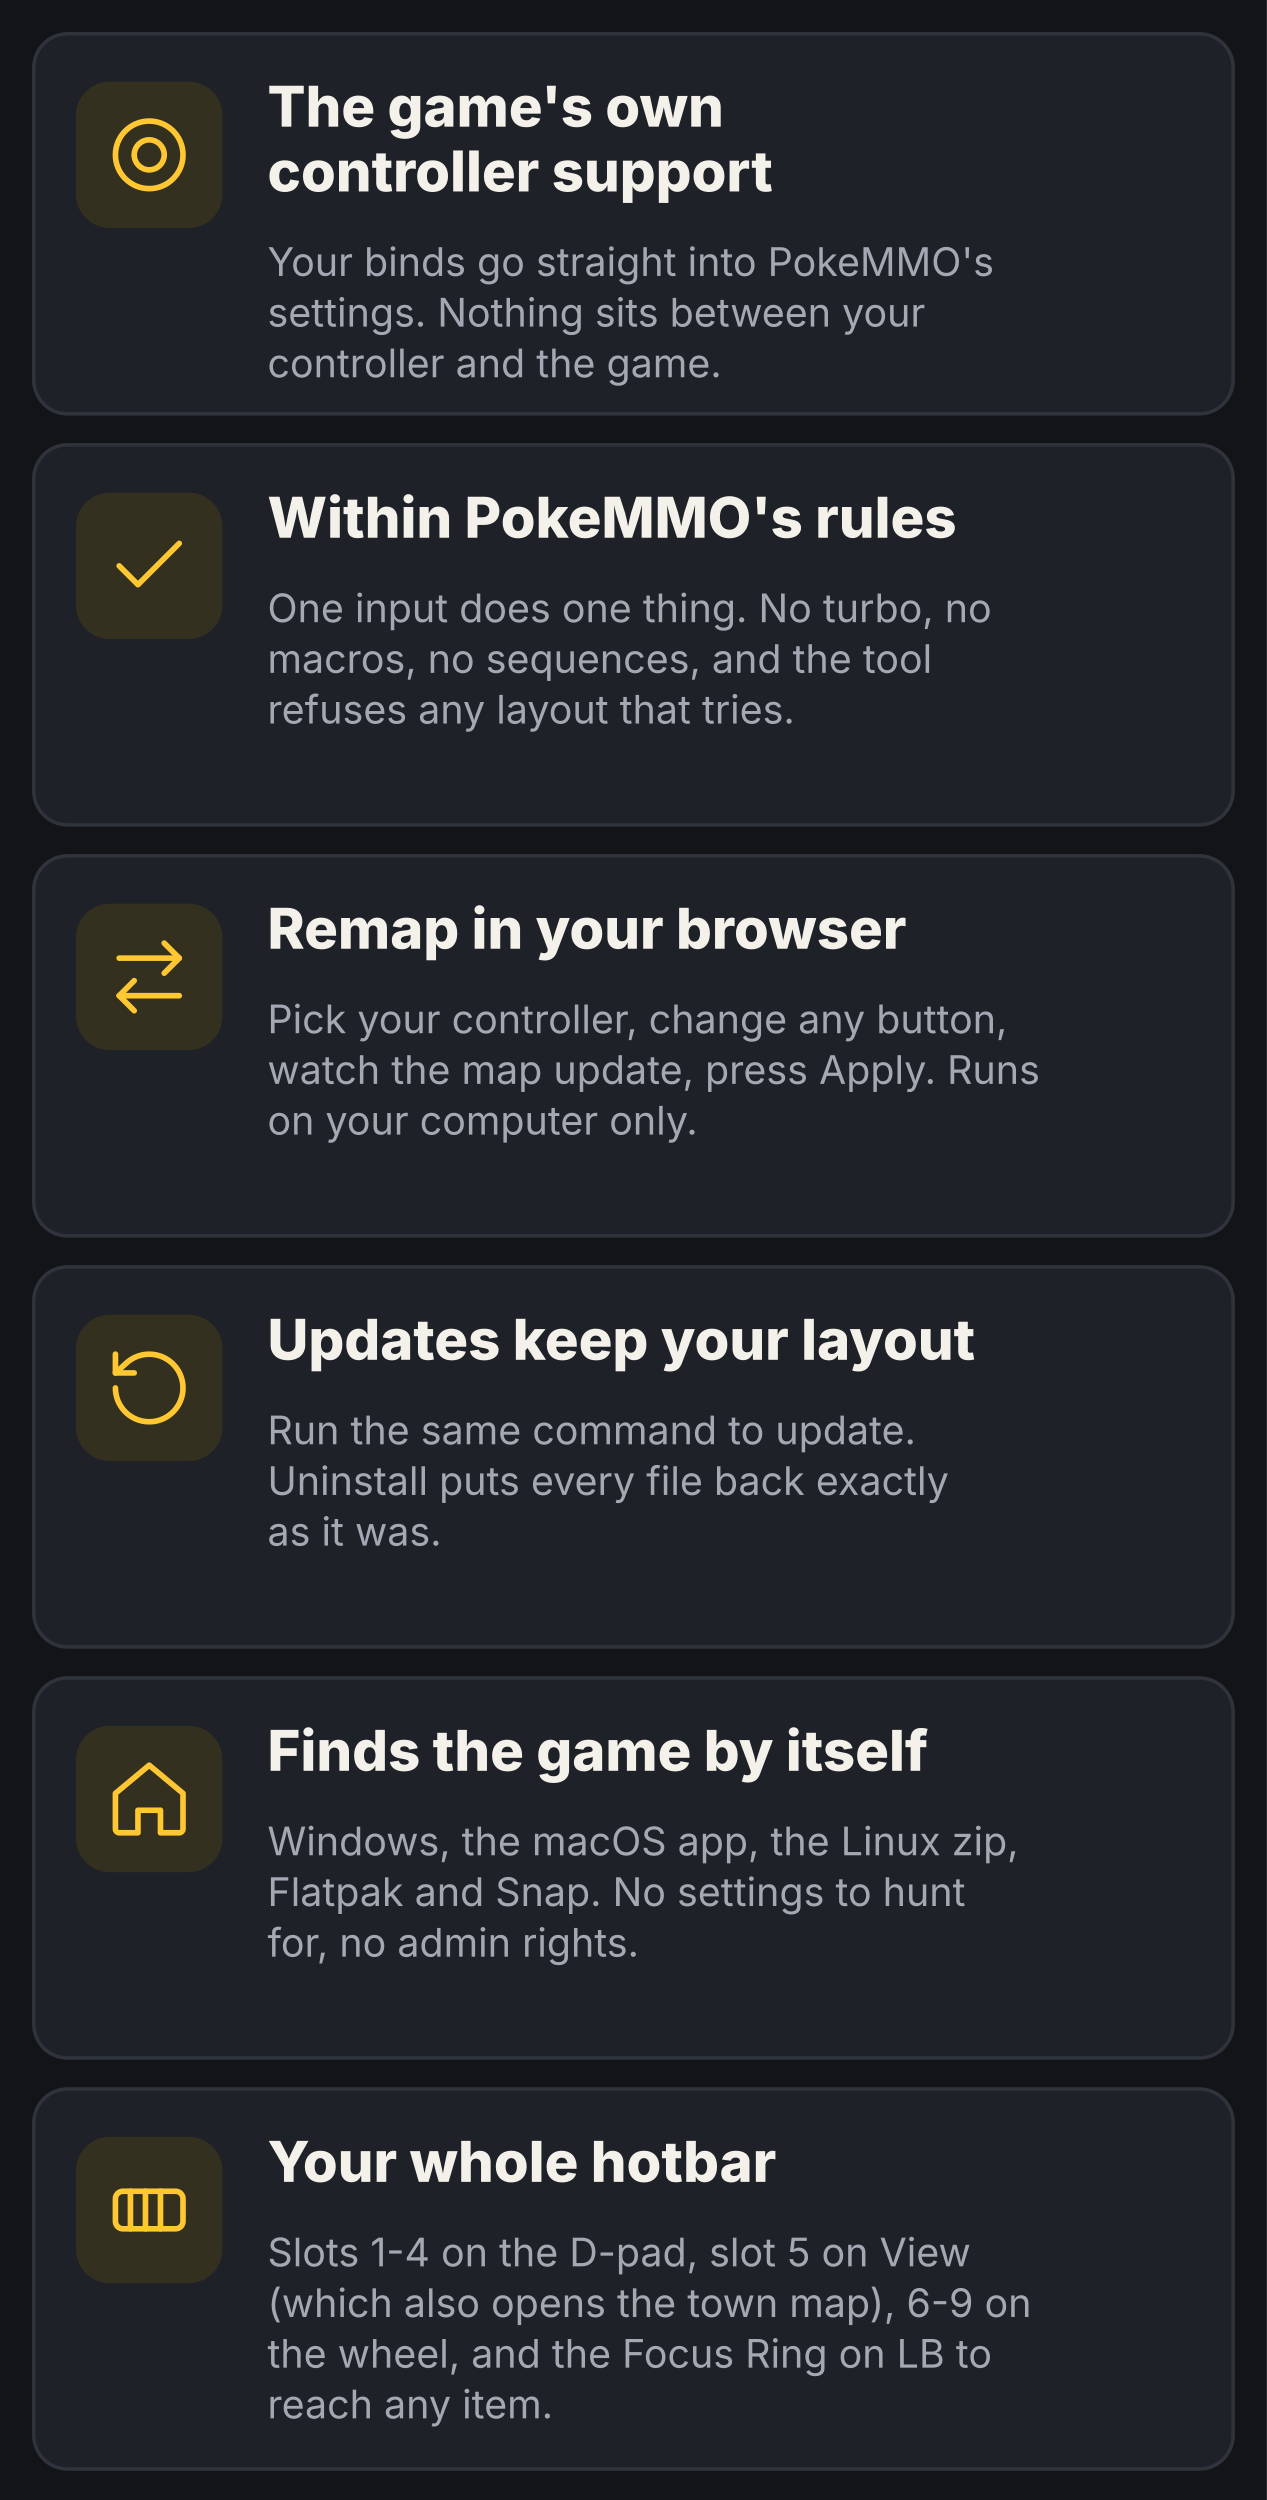
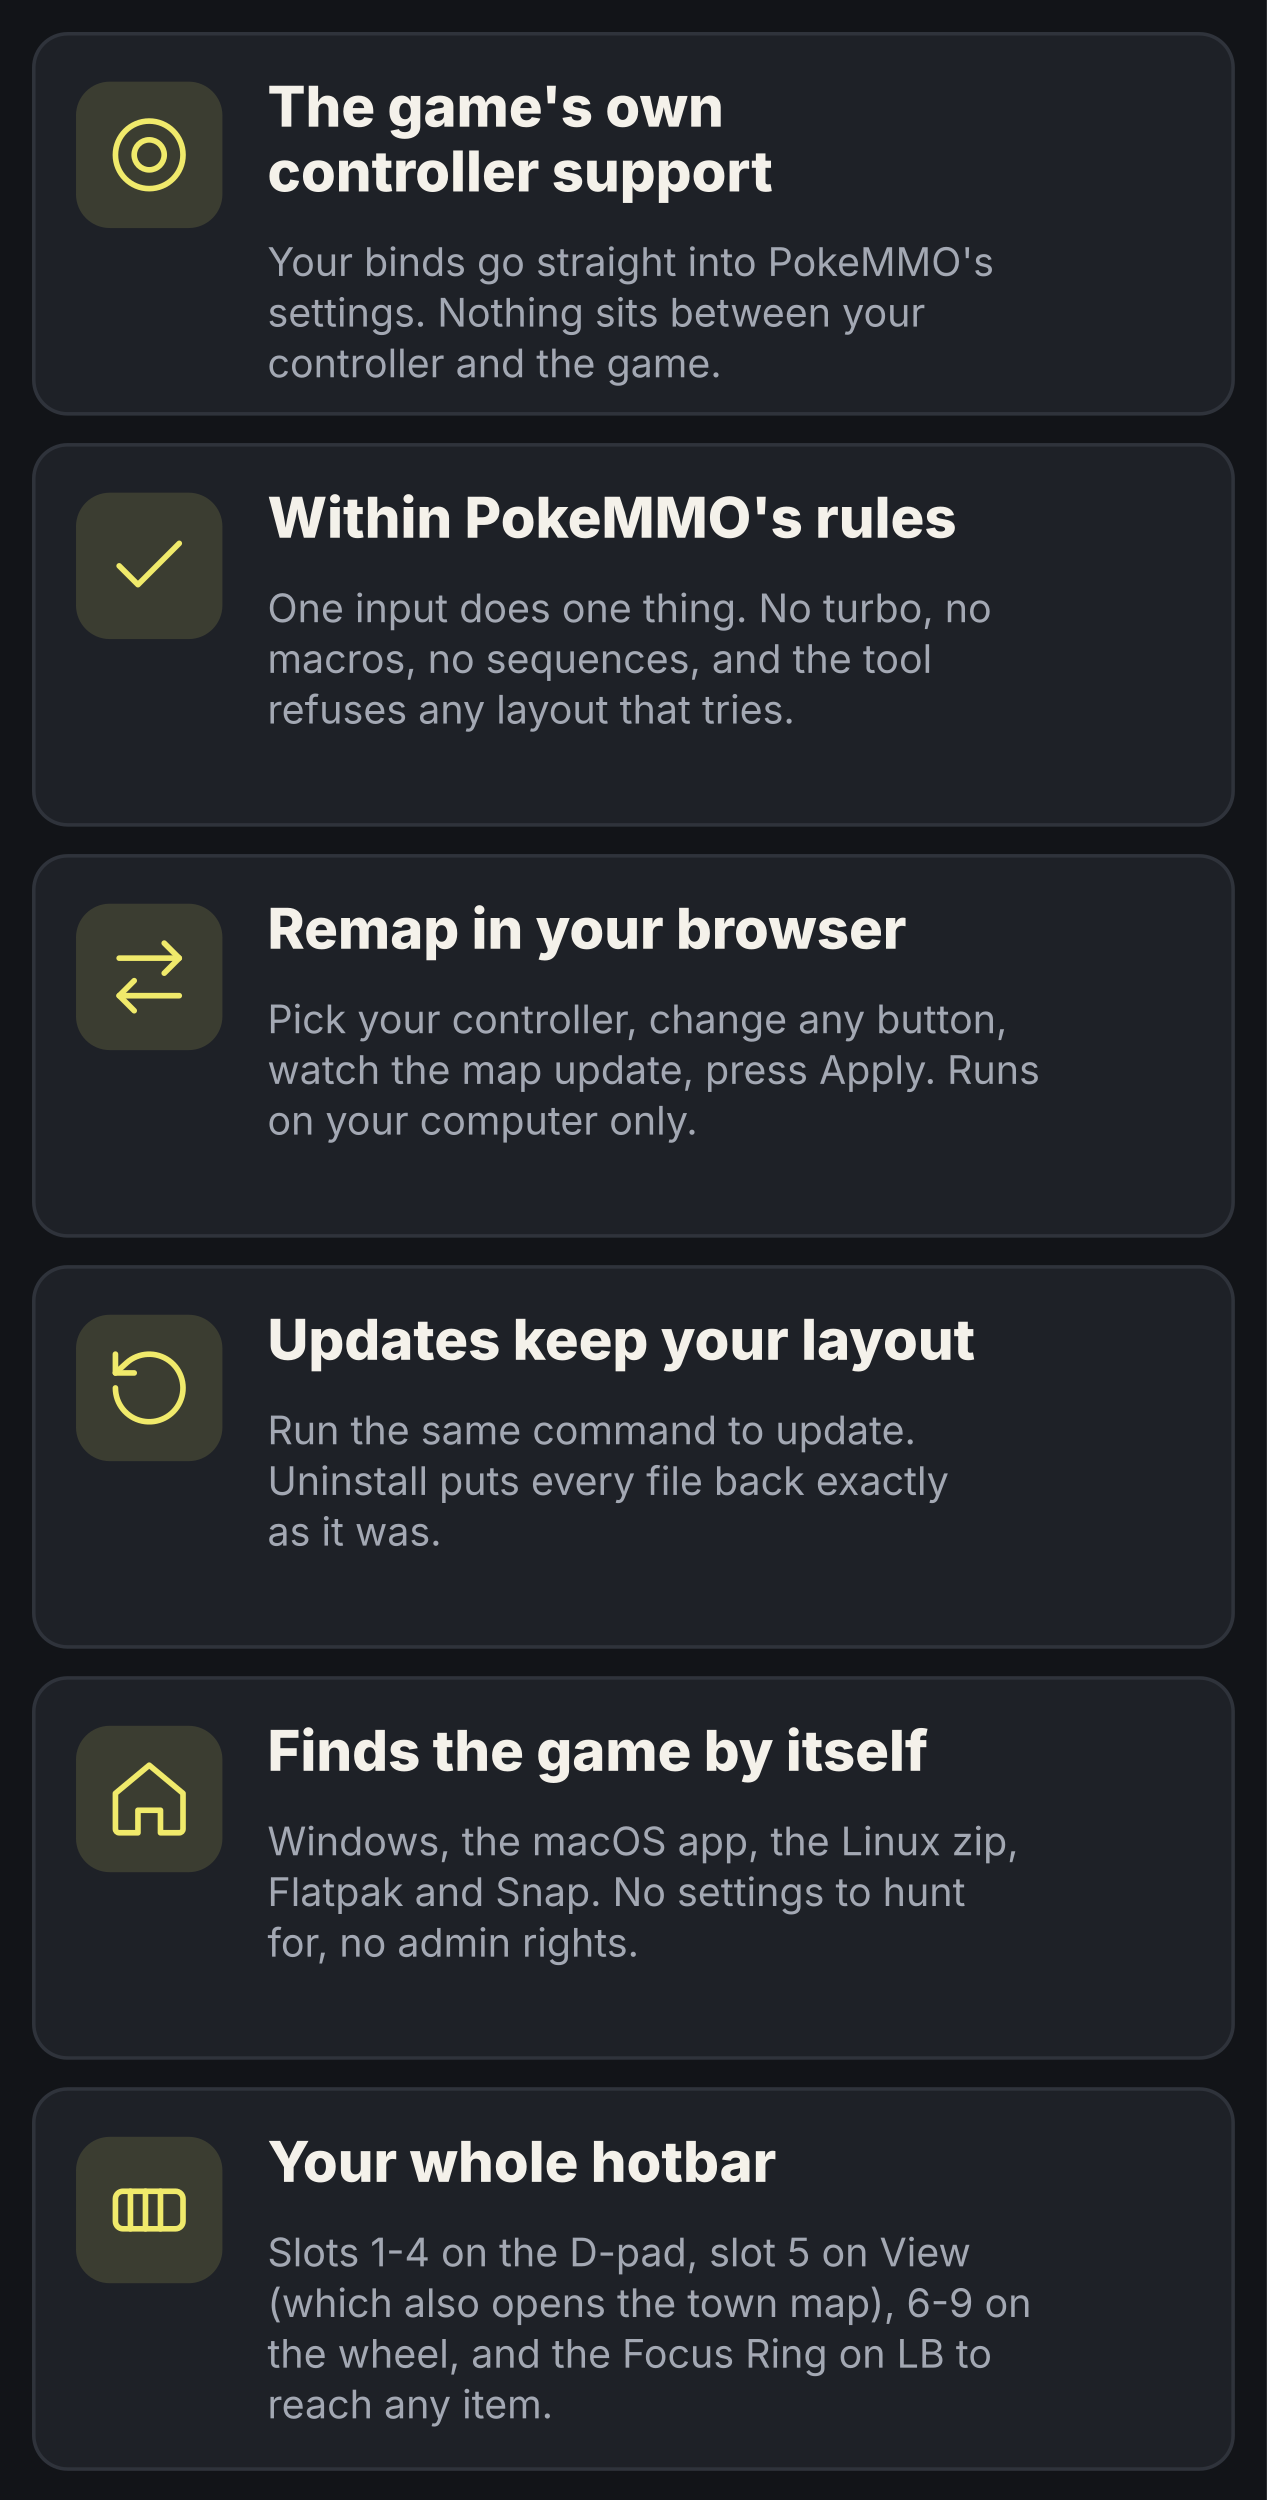
<svg xmlns="http://www.w3.org/2000/svg" viewBox="0 0 900 1776" width="900" height="1776" role="img" aria-labelledby="t d" font-family="'Bricolage Grotesque','Geist','Segoe UI Variable Display','Segoe UI',Inter,'SF Pro Display',-apple-system,'Helvetica Neue',Arial,sans-serif">
  <rect width="900" height="1776" fill="#121418" />
  <rect x="24" y="24" width="852" height="270" rx="24" fill="#1e2127" stroke="#2f333b" stroke-width="2.5" />
-   <rect x="54" y="58" width="104" height="104" rx="24" fill="#34301f" />
-   <g transform="translate(74,78) scale(2.667)" fill="none" stroke="#ffc833" stroke-width="1.5" stroke-linecap="round" stroke-linejoin="round">
+   <rect x="54" y="58" width="104" height="104" rx="24" fill="#3b3d31" />
+   <g transform="translate(74,78) scale(2.667)" fill="none" stroke="#f0ea6b" stroke-width="1.5" stroke-linecap="round" stroke-linejoin="round">
    <path d="M12 3a9 9 0 1 0 0 18 9 9 0 0 0 0-18Z" />
    <path d="M12 8a4 4 0 1 0 0 8 4 4 0 0 0 0-8Z" />
  </g>
  <text x="190" y="90" font-size="40" font-weight="800" fill="#f4f1ea" text-anchor="start">The game's own</text>
  <text x="190" y="136" font-size="40" font-weight="800" fill="#f4f1ea" text-anchor="start">controller support</text>
  <text x="190" y="196" font-size="28" font-weight="400" fill="#a3a8b3" text-anchor="start">Your binds go straight into PokeMMO's</text>
  <text x="190" y="232" font-size="28" font-weight="400" fill="#a3a8b3" text-anchor="start">settings. Nothing sits between your</text>
  <text x="190" y="268" font-size="28" font-weight="400" fill="#a3a8b3" text-anchor="start">controller and the game.</text>
  <rect x="24" y="316" width="852" height="270" rx="24" fill="#1e2127" stroke="#2f333b" stroke-width="2.5" />
-   <rect x="54" y="350" width="104" height="104" rx="24" fill="#34301f" />
-   <g transform="translate(74,370) scale(2.667)" fill="none" stroke="#ffc833" stroke-width="1.5" stroke-linecap="round" stroke-linejoin="round">
+   <rect x="54" y="350" width="104" height="104" rx="24" fill="#3b3d31" />
+   <g transform="translate(74,370) scale(2.667)" fill="none" stroke="#f0ea6b" stroke-width="1.5" stroke-linecap="round" stroke-linejoin="round">
    <path d="M20 6 9 17l-5-5" />
  </g>
  <text x="190" y="382" font-size="40" font-weight="800" fill="#f4f1ea" text-anchor="start">Within PokeMMO's rules</text>
  <text x="190" y="442" font-size="28" font-weight="400" fill="#a3a8b3" text-anchor="start">One input does one thing. No turbo, no</text>
  <text x="190" y="478" font-size="28" font-weight="400" fill="#a3a8b3" text-anchor="start">macros, no sequences, and the tool</text>
  <text x="190" y="514" font-size="28" font-weight="400" fill="#a3a8b3" text-anchor="start">refuses any layout that tries.</text>
  <rect x="24" y="608" width="852" height="270" rx="24" fill="#1e2127" stroke="#2f333b" stroke-width="2.5" />
-   <rect x="54" y="642" width="104" height="104" rx="24" fill="#34301f" />
-   <g transform="translate(74,662) scale(2.667)" fill="none" stroke="#ffc833" stroke-width="1.5" stroke-linecap="round" stroke-linejoin="round">
+   <rect x="54" y="642" width="104" height="104" rx="24" fill="#3b3d31" />
+   <g transform="translate(74,662) scale(2.667)" fill="none" stroke="#f0ea6b" stroke-width="1.5" stroke-linecap="round" stroke-linejoin="round">
    <path d="m16 3 4 4-4 4" />
    <path d="M20 7H4" />
    <path d="m8 21-4-4 4-4" />
    <path d="M4 17h16" />
  </g>
  <text x="190" y="674" font-size="40" font-weight="800" fill="#f4f1ea" text-anchor="start">Remap in your browser</text>
  <text x="190" y="734" font-size="28" font-weight="400" fill="#a3a8b3" text-anchor="start">Pick your controller, change any button,</text>
  <text x="190" y="770" font-size="28" font-weight="400" fill="#a3a8b3" text-anchor="start">watch the map update, press Apply. Runs</text>
  <text x="190" y="806" font-size="28" font-weight="400" fill="#a3a8b3" text-anchor="start">on your computer only.</text>
  <rect x="24" y="900" width="852" height="270" rx="24" fill="#1e2127" stroke="#2f333b" stroke-width="2.5" />
-   <rect x="54" y="934" width="104" height="104" rx="24" fill="#34301f" />
-   <g transform="translate(74,954) scale(2.667)" fill="none" stroke="#ffc833" stroke-width="1.5" stroke-linecap="round" stroke-linejoin="round">
+   <rect x="54" y="934" width="104" height="104" rx="24" fill="#3b3d31" />
+   <g transform="translate(74,954) scale(2.667)" fill="none" stroke="#f0ea6b" stroke-width="1.5" stroke-linecap="round" stroke-linejoin="round">
    <path d="M3 12a9 9 0 1 0 3-6.7L3 8" />
    <path d="M3 3v5h5" />
  </g>
  <text x="190" y="966" font-size="40" font-weight="800" fill="#f4f1ea" text-anchor="start">Updates keep your layout</text>
  <text x="190" y="1026" font-size="28" font-weight="400" fill="#a3a8b3" text-anchor="start">Run the same command to update.</text>
  <text x="190" y="1062" font-size="28" font-weight="400" fill="#a3a8b3" text-anchor="start">Uninstall puts every file back exactly</text>
  <text x="190" y="1098" font-size="28" font-weight="400" fill="#a3a8b3" text-anchor="start">as it was.</text>
  <rect x="24" y="1192" width="852" height="270" rx="24" fill="#1e2127" stroke="#2f333b" stroke-width="2.5" />
-   <rect x="54" y="1226" width="104" height="104" rx="24" fill="#34301f" />
-   <g transform="translate(74,1246) scale(2.667)" fill="none" stroke="#ffc833" stroke-width="1.5" stroke-linecap="round" stroke-linejoin="round">
+   <rect x="54" y="1226" width="104" height="104" rx="24" fill="#3b3d31" />
+   <g transform="translate(74,1246) scale(2.667)" fill="none" stroke="#f0ea6b" stroke-width="1.5" stroke-linecap="round" stroke-linejoin="round">
    <path d="M3 10.5 12 3l9 7.5V20a1 1 0 0 1-1 1h-5v-6h-6v6H4a1 1 0 0 1-1-1Z" />
  </g>
  <text x="190" y="1258" font-size="40" font-weight="800" fill="#f4f1ea" text-anchor="start">Finds the game by itself</text>
  <text x="190" y="1318" font-size="28" font-weight="400" fill="#a3a8b3" text-anchor="start">Windows, the macOS app, the Linux zip,</text>
  <text x="190" y="1354" font-size="28" font-weight="400" fill="#a3a8b3" text-anchor="start">Flatpak and Snap. No settings to hunt</text>
  <text x="190" y="1390" font-size="28" font-weight="400" fill="#a3a8b3" text-anchor="start">for, no admin rights.</text>
  <rect x="24" y="1484" width="852" height="270" rx="24" fill="#1e2127" stroke="#2f333b" stroke-width="2.5" />
-   <rect x="54" y="1518" width="104" height="104" rx="24" fill="#34301f" />
-   <g transform="translate(74,1538) scale(2.667)" fill="none" stroke="#ffc833" stroke-width="1.5" stroke-linecap="round" stroke-linejoin="round">
+   <rect x="54" y="1518" width="104" height="104" rx="24" fill="#3b3d31" />
+   <g transform="translate(74,1538) scale(2.667)" fill="none" stroke="#f0ea6b" stroke-width="1.5" stroke-linecap="round" stroke-linejoin="round">
    <rect x="3" y="7" width="18" height="10" rx="2" />
    <path d="M7 7v10M11 7v10M15 7v10" />
  </g>
  <text x="190" y="1550" font-size="40" font-weight="800" fill="#f4f1ea" text-anchor="start">Your whole hotbar</text>
  <text x="190" y="1610" font-size="28" font-weight="400" fill="#a3a8b3" text-anchor="start">Slots 1-4 on the D-pad, slot 5 on View</text>
  <text x="190" y="1646" font-size="28" font-weight="400" fill="#a3a8b3" text-anchor="start">(which also opens the town map), 6-9 on</text>
  <text x="190" y="1682" font-size="28" font-weight="400" fill="#a3a8b3" text-anchor="start">the wheel, and the Focus Ring on LB to</text>
  <text x="190" y="1718" font-size="28" font-weight="400" fill="#a3a8b3" text-anchor="start">reach any item.</text>
</svg>
